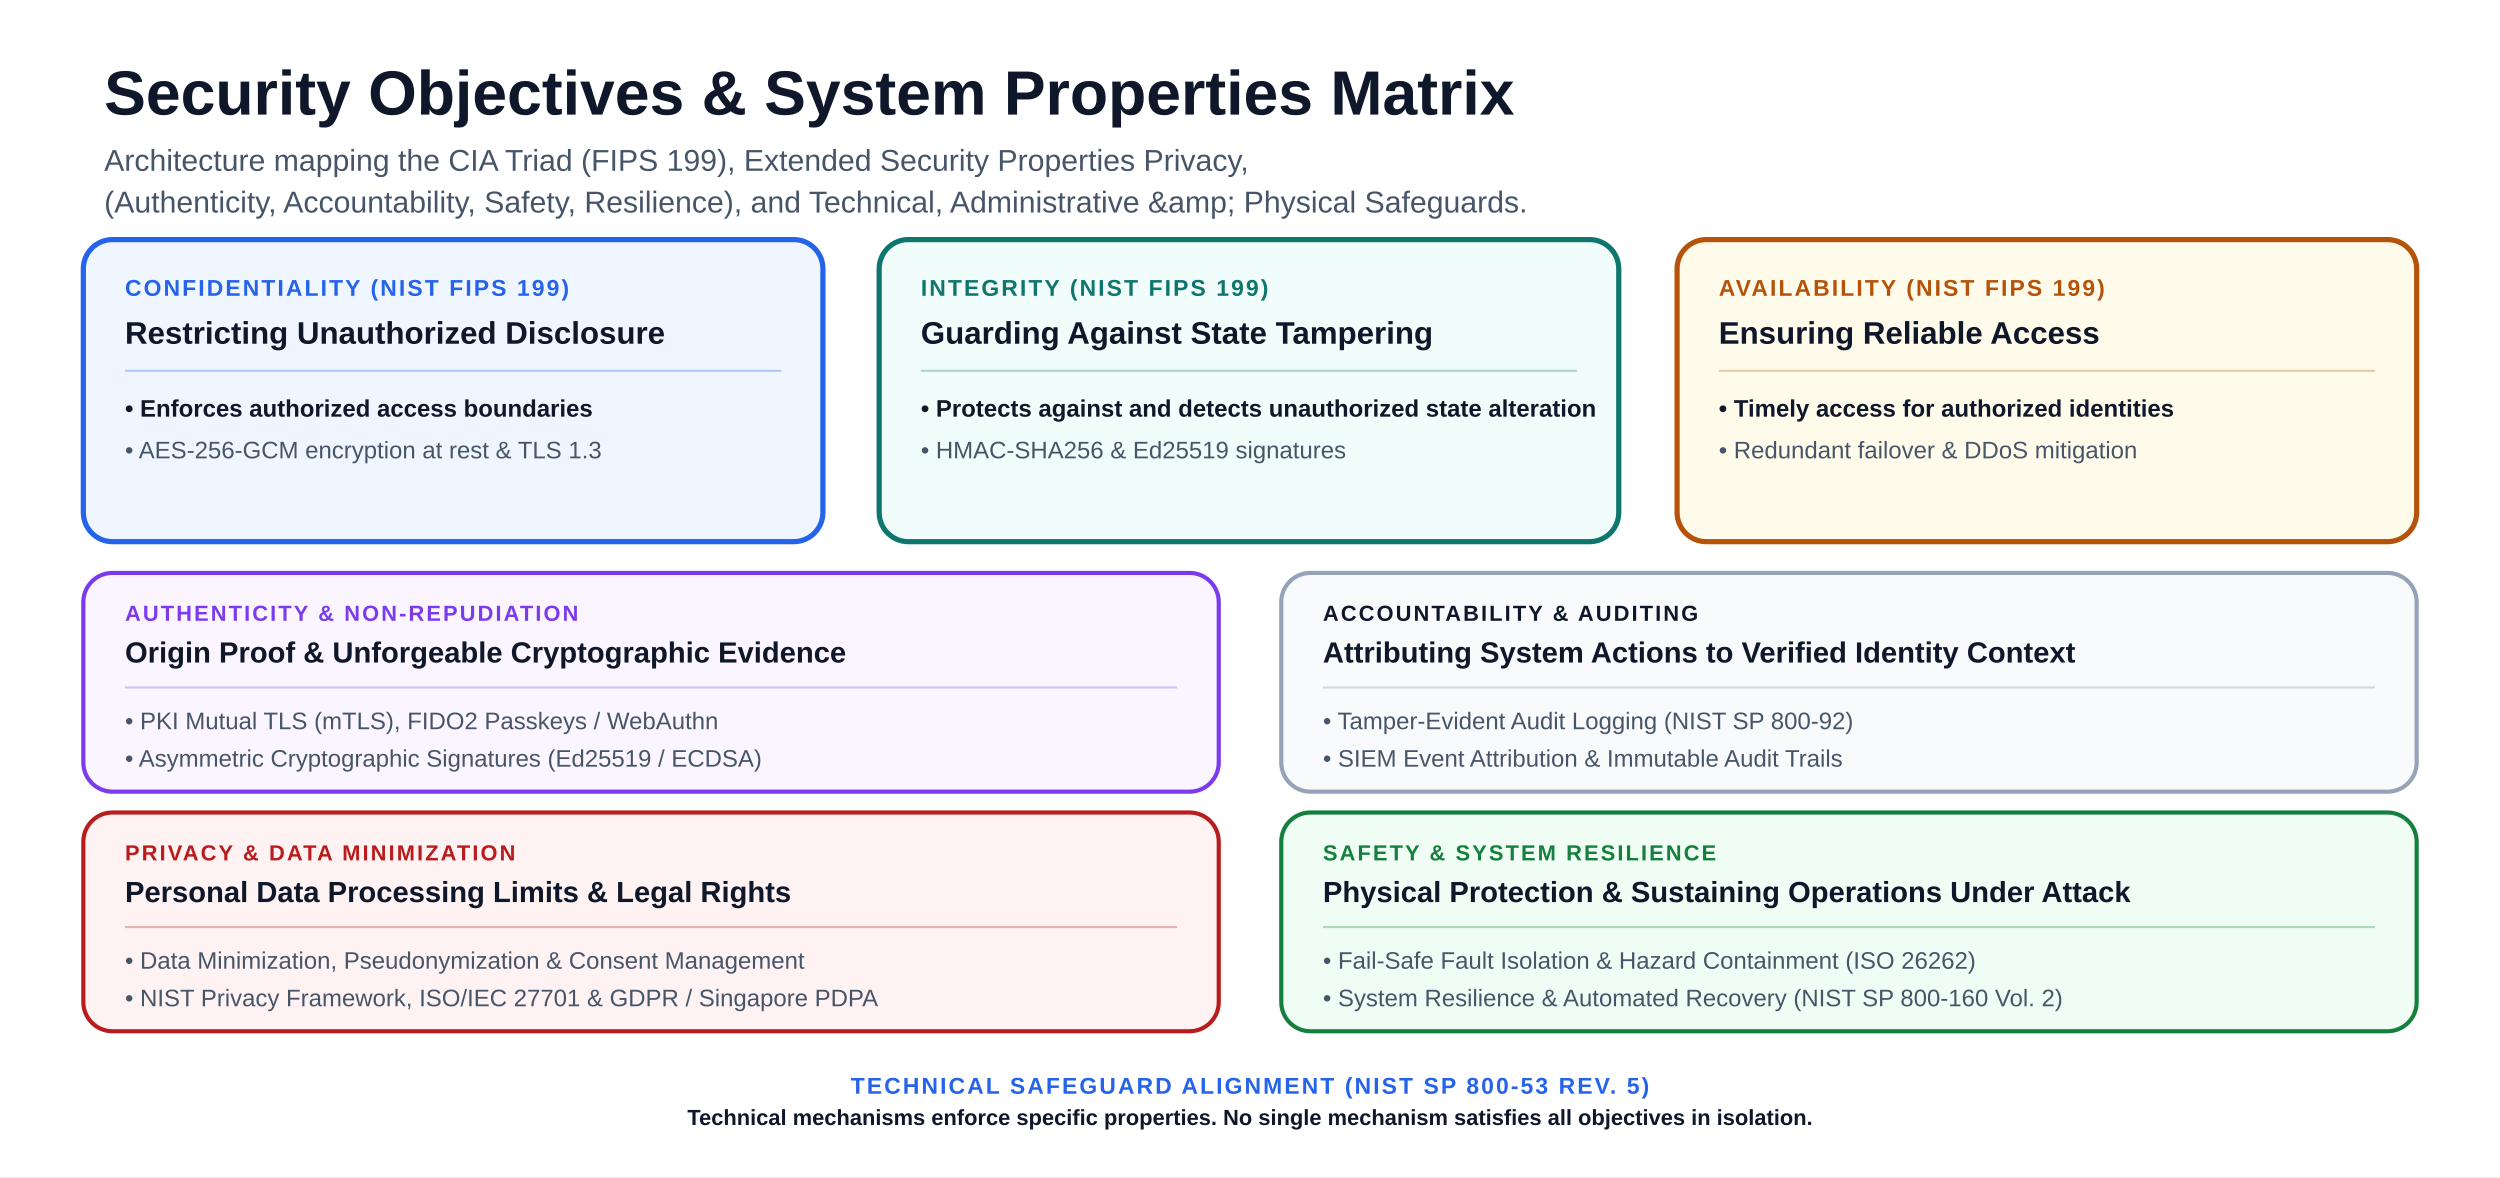
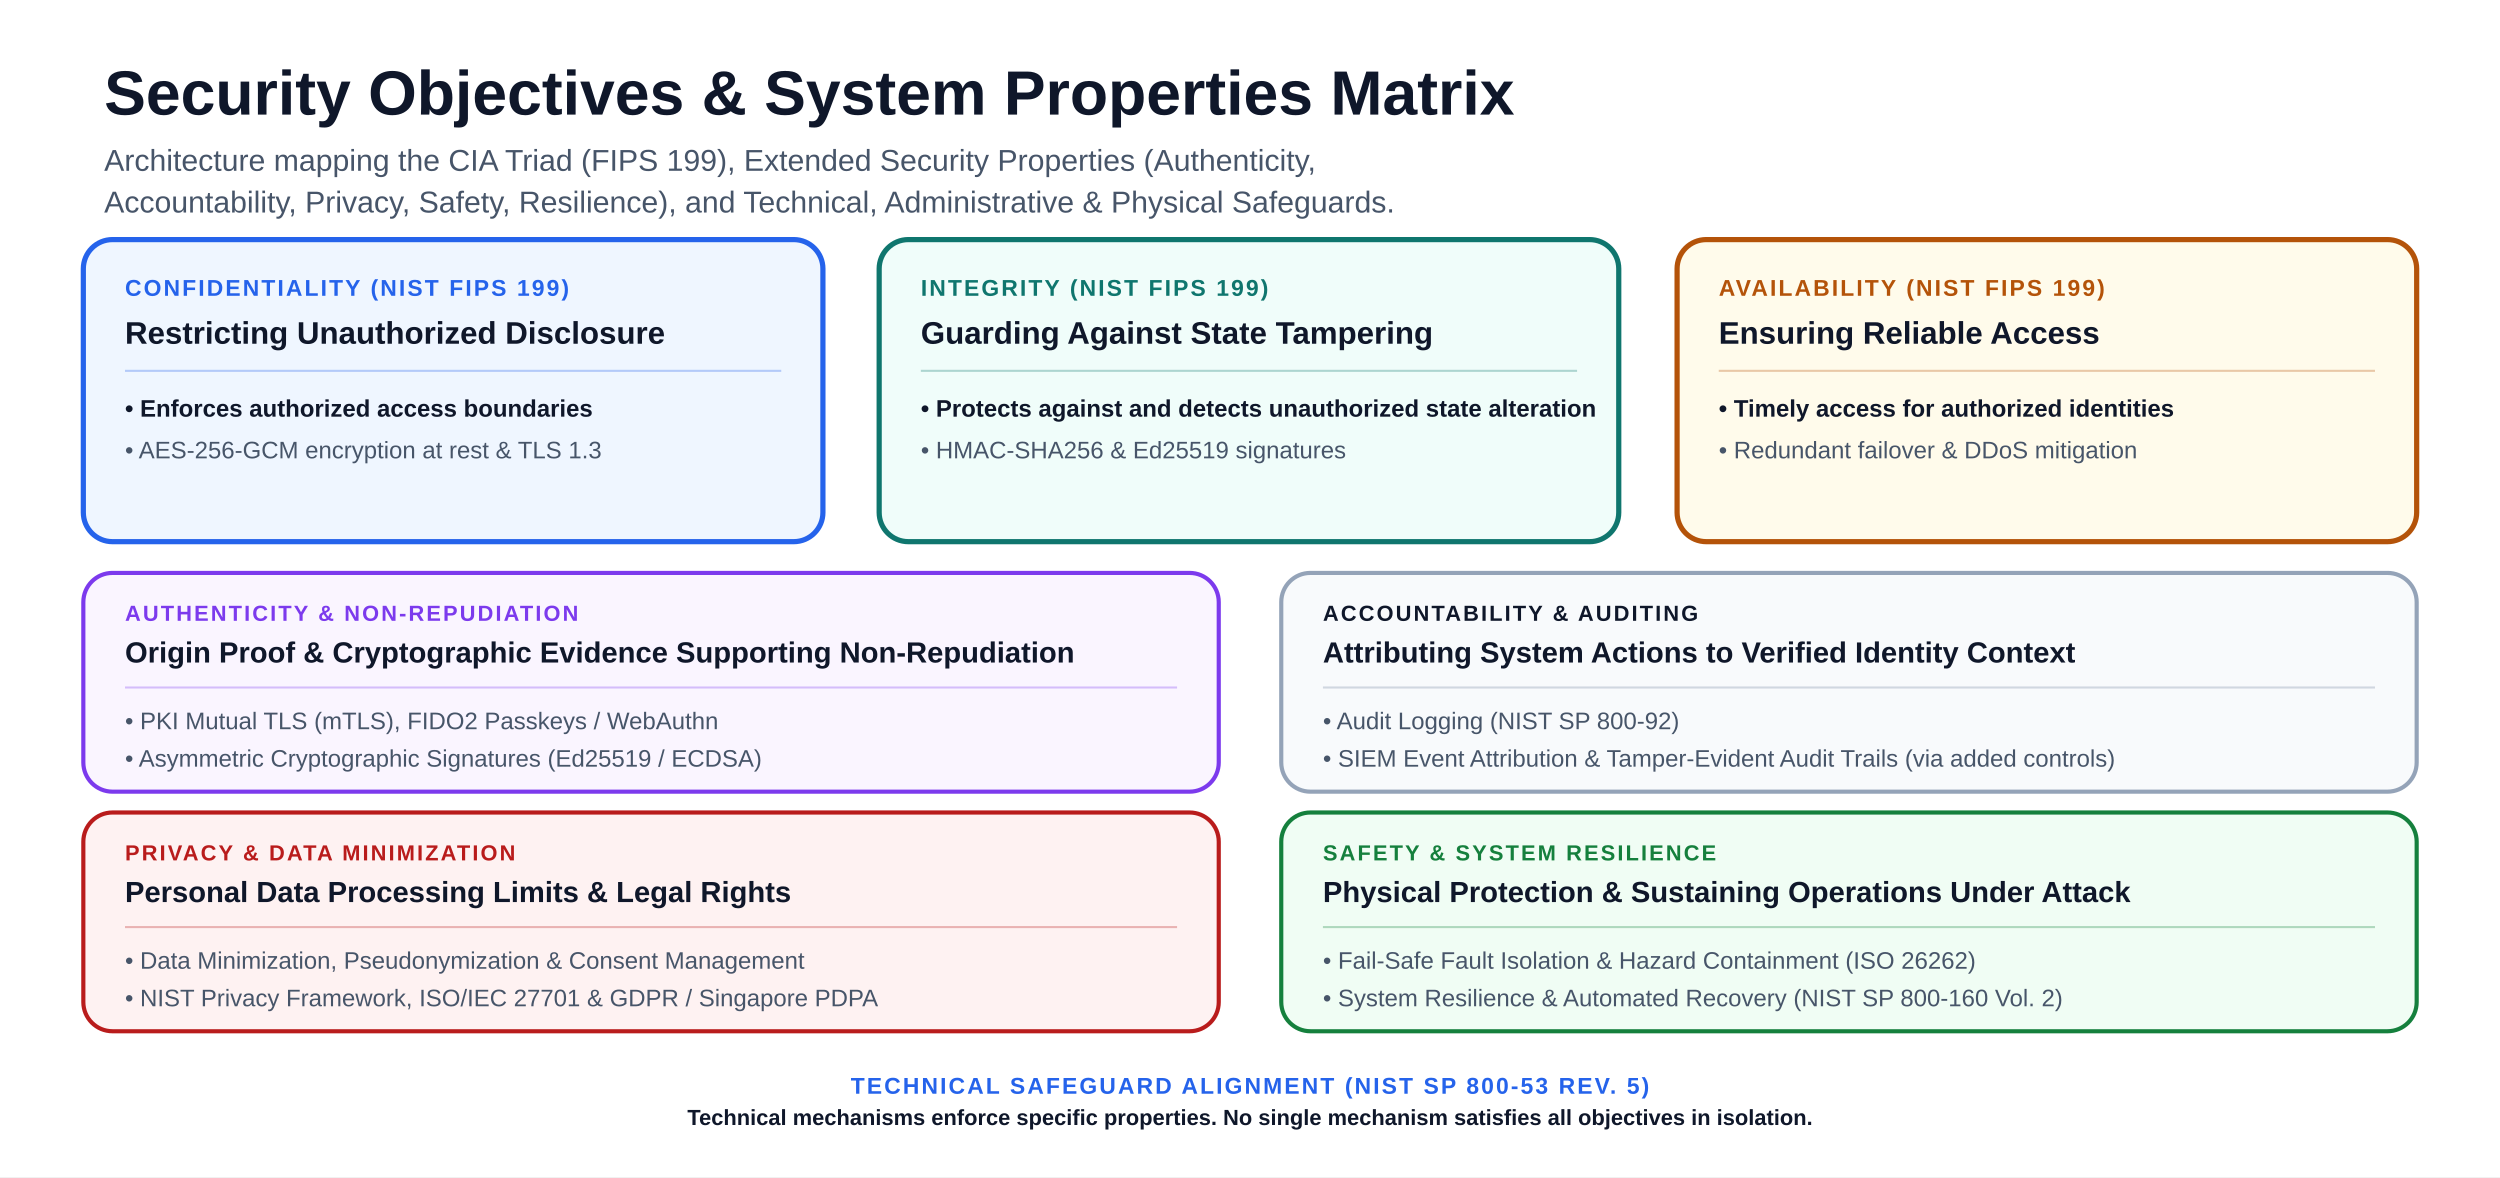
<svg xmlns="http://www.w3.org/2000/svg" viewBox="0 0 1200 565" font-family="-apple-system, BlinkMacSystemFont, 'Segoe UI', Arial, sans-serif" role="img" aria-labelledby="title description">
  <rect width="1200" height="565" fill="#ffffff" />
  <defs>
    <marker id="arrow" viewBox="0 0 10 10" refX="8.5" refY="5" markerWidth="8" markerHeight="8" orient="auto">
      <path d="M0 0 L10 5 L0 10Z" fill="#94a3b8" />
    </marker>
    <marker id="arrow-reverse" viewBox="0 0 10 10" refX="1.5" refY="5" markerWidth="8" markerHeight="8" orient="auto">
      <path d="M10 0 L0 5 L10 10Z" fill="#94a3b8" />
    </marker>
    <marker id="arrow-blue" viewBox="0 0 10 10" refX="8.5" refY="5" markerWidth="8" markerHeight="8" orient="auto">
      <path d="M0 0 L10 5 L0 10Z" fill="#2563eb" />
    </marker>
    <marker id="arrow-teal" viewBox="0 0 10 10" refX="8.5" refY="5" markerWidth="8" markerHeight="8" orient="auto">
      <path d="M0 0 L10 5 L0 10Z" fill="#0f766e" />
    </marker>
    <marker id="arrow-amber" viewBox="0 0 10 10" refX="8.5" refY="5" markerWidth="8" markerHeight="8" orient="auto">
      <path d="M0 0 L10 5 L0 10Z" fill="#b45309" />
    </marker>
    <marker id="arrow-violet" viewBox="0 0 10 10" refX="8.5" refY="5" markerWidth="8" markerHeight="8" orient="auto">
      <path d="M0 0 L10 5 L0 10Z" fill="#7c3aed" />
    </marker>
    <marker id="arrow-red" viewBox="0 0 10 10" refX="8.5" refY="5" markerWidth="8" markerHeight="8" orient="auto">
      <path d="M0 0 L10 5 L0 10Z" fill="#b91c1c" />
    </marker>
  </defs>
  <text x="50" y="55" font-size="30" font-weight="850" fill="#0f172a">Security Objectives &amp; System Properties Matrix</text>
-   <text x="50" y="82" font-size="14.5" fill="#475569">Architecture mapping the CIA Triad (FIPS 199), Extended Security Properties Privacy,</text>
-   <text x="50" y="102" font-size="14.5" fill="#475569">(Authenticity, Accountability, Safety, Resilience), and Technical, Administrative &amp;amp; Physical Safeguards.</text>
+   <text x="50" y="82" font-size="14.5" fill="#475569">Architecture mapping the CIA Triad (FIPS 199), Extended Security Properties (Authenticity,</text>
+   <text x="50" y="102" font-size="14.5" fill="#475569">Accountability, Privacy, Safety, Resilience), and Technical, Administrative &amp; Physical Safeguards.</text>
  <rect x="40" y="115" width="355" height="145" rx="14" fill="#eff6ff" stroke="#2563eb" stroke-width="2.5" />
  <text x="60" y="142" font-size="11" font-weight="900" letter-spacing="1" fill="#2563eb">CONFIDENTIALITY (NIST FIPS 199)</text>
  <text x="60" y="165" font-size="15" font-weight="800" fill="#0f172a">Restricting Unauthorized Disclosure</text>
  <line x1="60" y1="178" x2="375" y2="178" stroke="#2563eb" stroke-opacity="0.3" stroke-width="1" />
  <text x="60" y="200" font-size="11.5" font-weight="600" fill="#0f172a">• Enforces authorized access boundaries</text>
  <text x="60" y="220" font-size="11.5" font-weight="500" fill="#475569">• AES-256-GCM encryption at rest &amp; TLS 1.3</text>
  <rect x="422" y="115" width="355" height="145" rx="14" fill="#f0fdfa" stroke="#0f766e" stroke-width="2.5" />
  <text x="442" y="142" font-size="11" font-weight="900" letter-spacing="1" fill="#0f766e">INTEGRITY (NIST FIPS 199)</text>
  <text x="442" y="165" font-size="15" font-weight="800" fill="#0f172a">Guarding Against State Tampering</text>
  <line x1="442" y1="178" x2="757" y2="178" stroke="#0f766e" stroke-opacity="0.3" stroke-width="1" />
  <text x="442" y="200" font-size="11.5" font-weight="600" fill="#0f172a">• Protects against and detects unauthorized state alteration</text>
  <text x="442" y="220" font-size="11.5" font-weight="500" fill="#475569">• HMAC-SHA256 &amp; Ed25519 signatures</text>
  <rect x="805" y="115" width="355" height="145" rx="14" fill="#fffbeb" stroke="#b45309" stroke-width="2.5" />
  <text x="825" y="142" font-size="11" font-weight="900" letter-spacing="1" fill="#b45309">AVAILABILITY (NIST FIPS 199)</text>
  <text x="825" y="165" font-size="15" font-weight="800" fill="#0f172a">Ensuring Reliable Access</text>
  <line x1="825" y1="178" x2="1140" y2="178" stroke="#b45309" stroke-opacity="0.3" stroke-width="1" />
  <text x="825" y="200" font-size="11.5" font-weight="600" fill="#0f172a">• Timely access for authorized identities</text>
  <text x="825" y="220" font-size="11.5" font-weight="500" fill="#475569">• Redundant failover &amp; DDoS mitigation</text>
  <rect x="40" y="275" width="545" height="105" rx="14" fill="#faf5ff" stroke="#7c3aed" stroke-width="2" />
  <text x="60" y="298" font-size="10.5" font-weight="900" letter-spacing="1" fill="#7c3aed">AUTHENTICITY &amp; NON-REPUDIATION</text>
-   <text x="60" y="318" font-size="14" font-weight="800" fill="#0f172a">Origin Proof &amp; Unforgeable Cryptographic Evidence</text>
+   <text x="60" y="318" font-size="14" font-weight="800" fill="#0f172a">Origin Proof &amp; Cryptographic Evidence Supporting Non-Repudiation</text>
  <line x1="60" y1="330" x2="565" y2="330" stroke="#7c3aed" stroke-opacity="0.3" stroke-width="1" />
  <text x="60" y="350" font-size="11.5" font-weight="500" fill="#475569">• PKI Mutual TLS (mTLS), FIDO2 Passkeys / WebAuthn</text>
  <text x="60" y="368" font-size="11.5" font-weight="500" fill="#475569">• Asymmetric Cryptographic Signatures (Ed25519 / ECDSA)</text>
  <rect x="615" y="275" width="545" height="105" rx="14" fill="#f8fafc" stroke="#94a3b8" stroke-width="2" />
  <text x="635" y="298" font-size="10.5" font-weight="900" letter-spacing="1" fill="#0f172a">ACCOUNTABILITY &amp; AUDITING</text>
  <text x="635" y="318" font-size="14" font-weight="800" fill="#0f172a">Attributing System Actions to Verified Identity Context</text>
  <line x1="635" y1="330" x2="1140" y2="330" stroke="#94a3b8" stroke-opacity="0.4" stroke-width="1" />
-   <text x="635" y="350" font-size="11.5" font-weight="500" fill="#475569">• Tamper-Evident Audit Logging (NIST SP 800-92)</text>
-   <text x="635" y="368" font-size="11.5" font-weight="500" fill="#475569">• SIEM Event Attribution &amp; Immutable Audit Trails</text>
+   <text x="635" y="350" font-size="11.5" font-weight="500" fill="#475569">• Audit Logging (NIST SP 800-92)</text>
+   <text x="635" y="368" font-size="11.5" font-weight="500" fill="#475569">• SIEM Event Attribution &amp; Tamper-Evident Audit Trails (via added controls)</text>
  <rect x="40" y="390" width="545" height="105" rx="14" fill="#fef2f2" stroke="#b91c1c" stroke-width="2" />
  <text x="60" y="413" font-size="10.5" font-weight="900" letter-spacing="1" fill="#b91c1c">PRIVACY &amp; DATA MINIMIZATION</text>
  <text x="60" y="433" font-size="14" font-weight="800" fill="#0f172a">Personal Data Processing Limits &amp; Legal Rights</text>
  <line x1="60" y1="445" x2="565" y2="445" stroke="#b91c1c" stroke-opacity="0.3" stroke-width="1" />
  <text x="60" y="465" font-size="11.5" font-weight="500" fill="#475569">• Data Minimization, Pseudonymization &amp; Consent Management</text>
  <text x="60" y="483" font-size="11.5" font-weight="500" fill="#475569">• NIST Privacy Framework, ISO/IEC 27701 &amp; GDPR / Singapore PDPA</text>
  <rect x="615" y="390" width="545" height="105" rx="14" fill="#f0fdf4" stroke="#15803d" stroke-width="2" />
  <text x="635" y="413" font-size="10.5" font-weight="900" letter-spacing="1" fill="#15803d">SAFETY &amp; SYSTEM RESILIENCE</text>
  <text x="635" y="433" font-size="14" font-weight="800" fill="#0f172a">Physical Protection &amp; Sustaining Operations Under Attack</text>
  <line x1="635" y1="445" x2="1140" y2="445" stroke="#15803d" stroke-opacity="0.3" stroke-width="1" />
  <text x="635" y="465" font-size="11.5" font-weight="500" fill="#475569">• Fail-Safe Fault Isolation &amp; Hazard Containment (ISO 26262)</text>
  <text x="635" y="483" font-size="11.5" font-weight="500" fill="#475569">• System Resilience &amp; Automated Recovery (NIST SP 800-160 Vol. 2)</text>
  <text x="600" y="525" text-anchor="middle" font-size="11" font-weight="900" letter-spacing="1" fill="#2563eb">TECHNICAL SAFEGUARD ALIGNMENT (NIST SP 800-53 REV. 5)</text>
  <text x="600" y="540" text-anchor="middle" font-size="10.5" font-weight="600" fill="#0f172a">Technical mechanisms enforce specific properties. No single mechanism satisfies all objectives in isolation.</text>
</svg>
